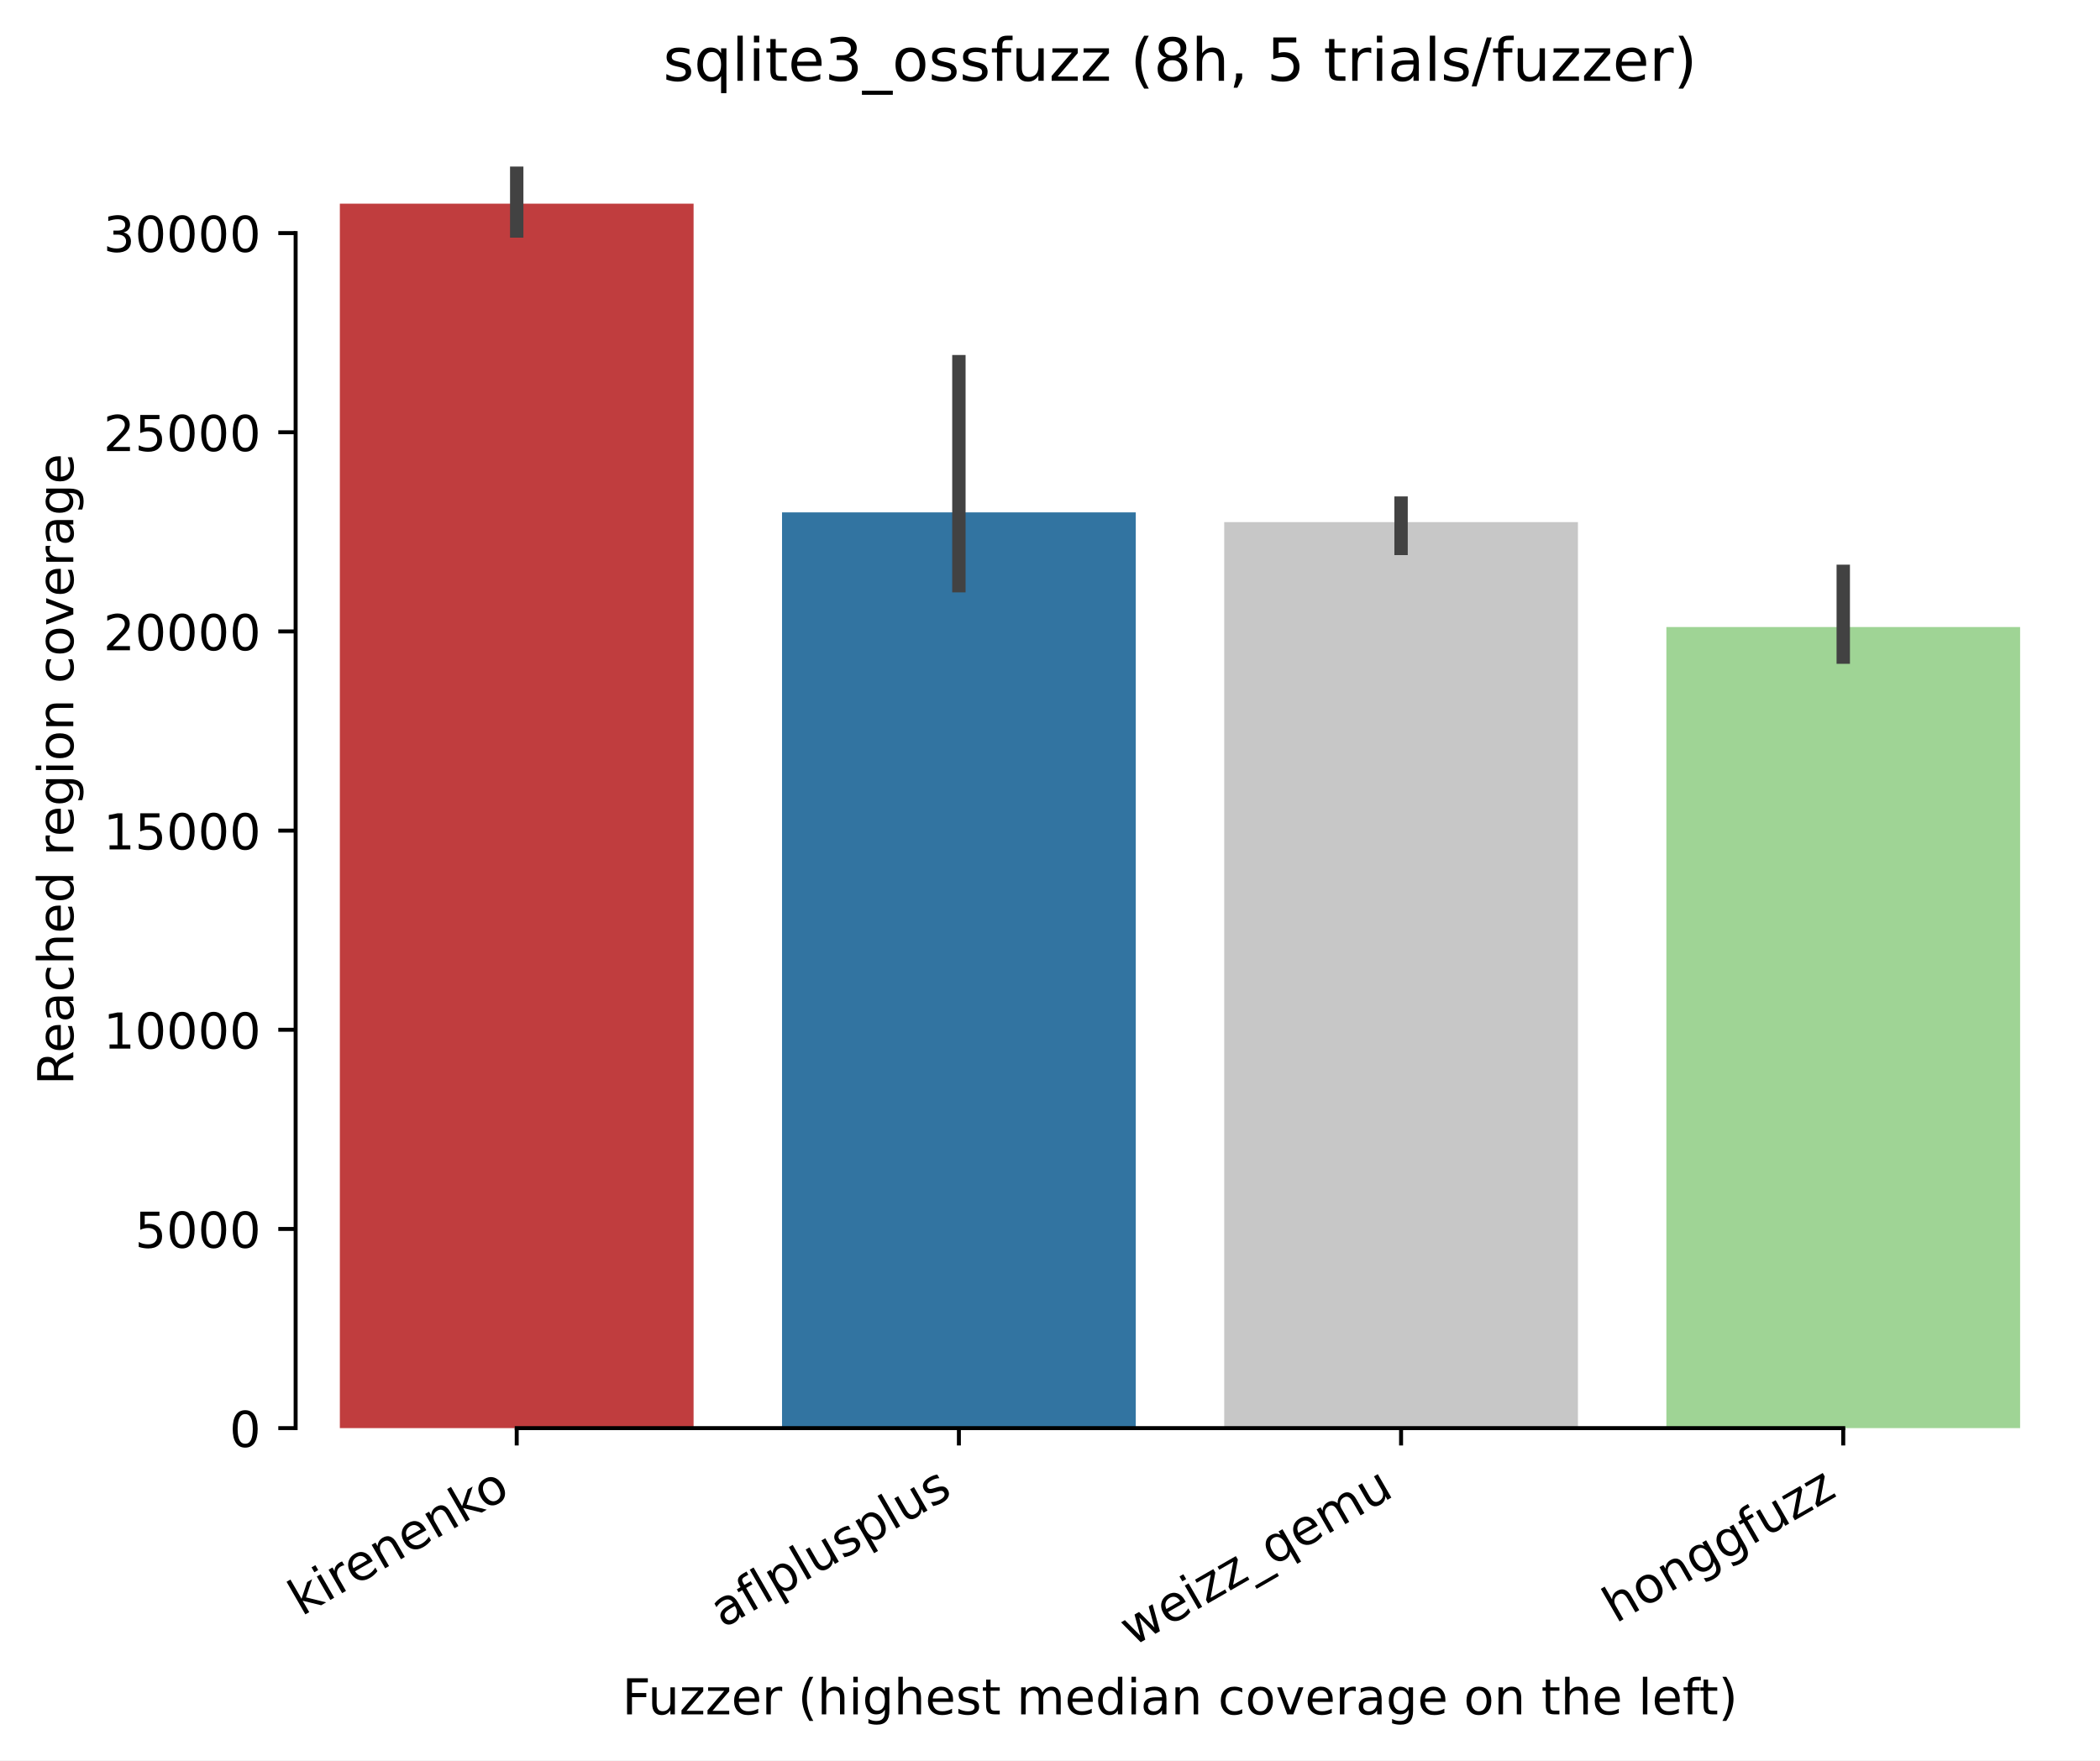
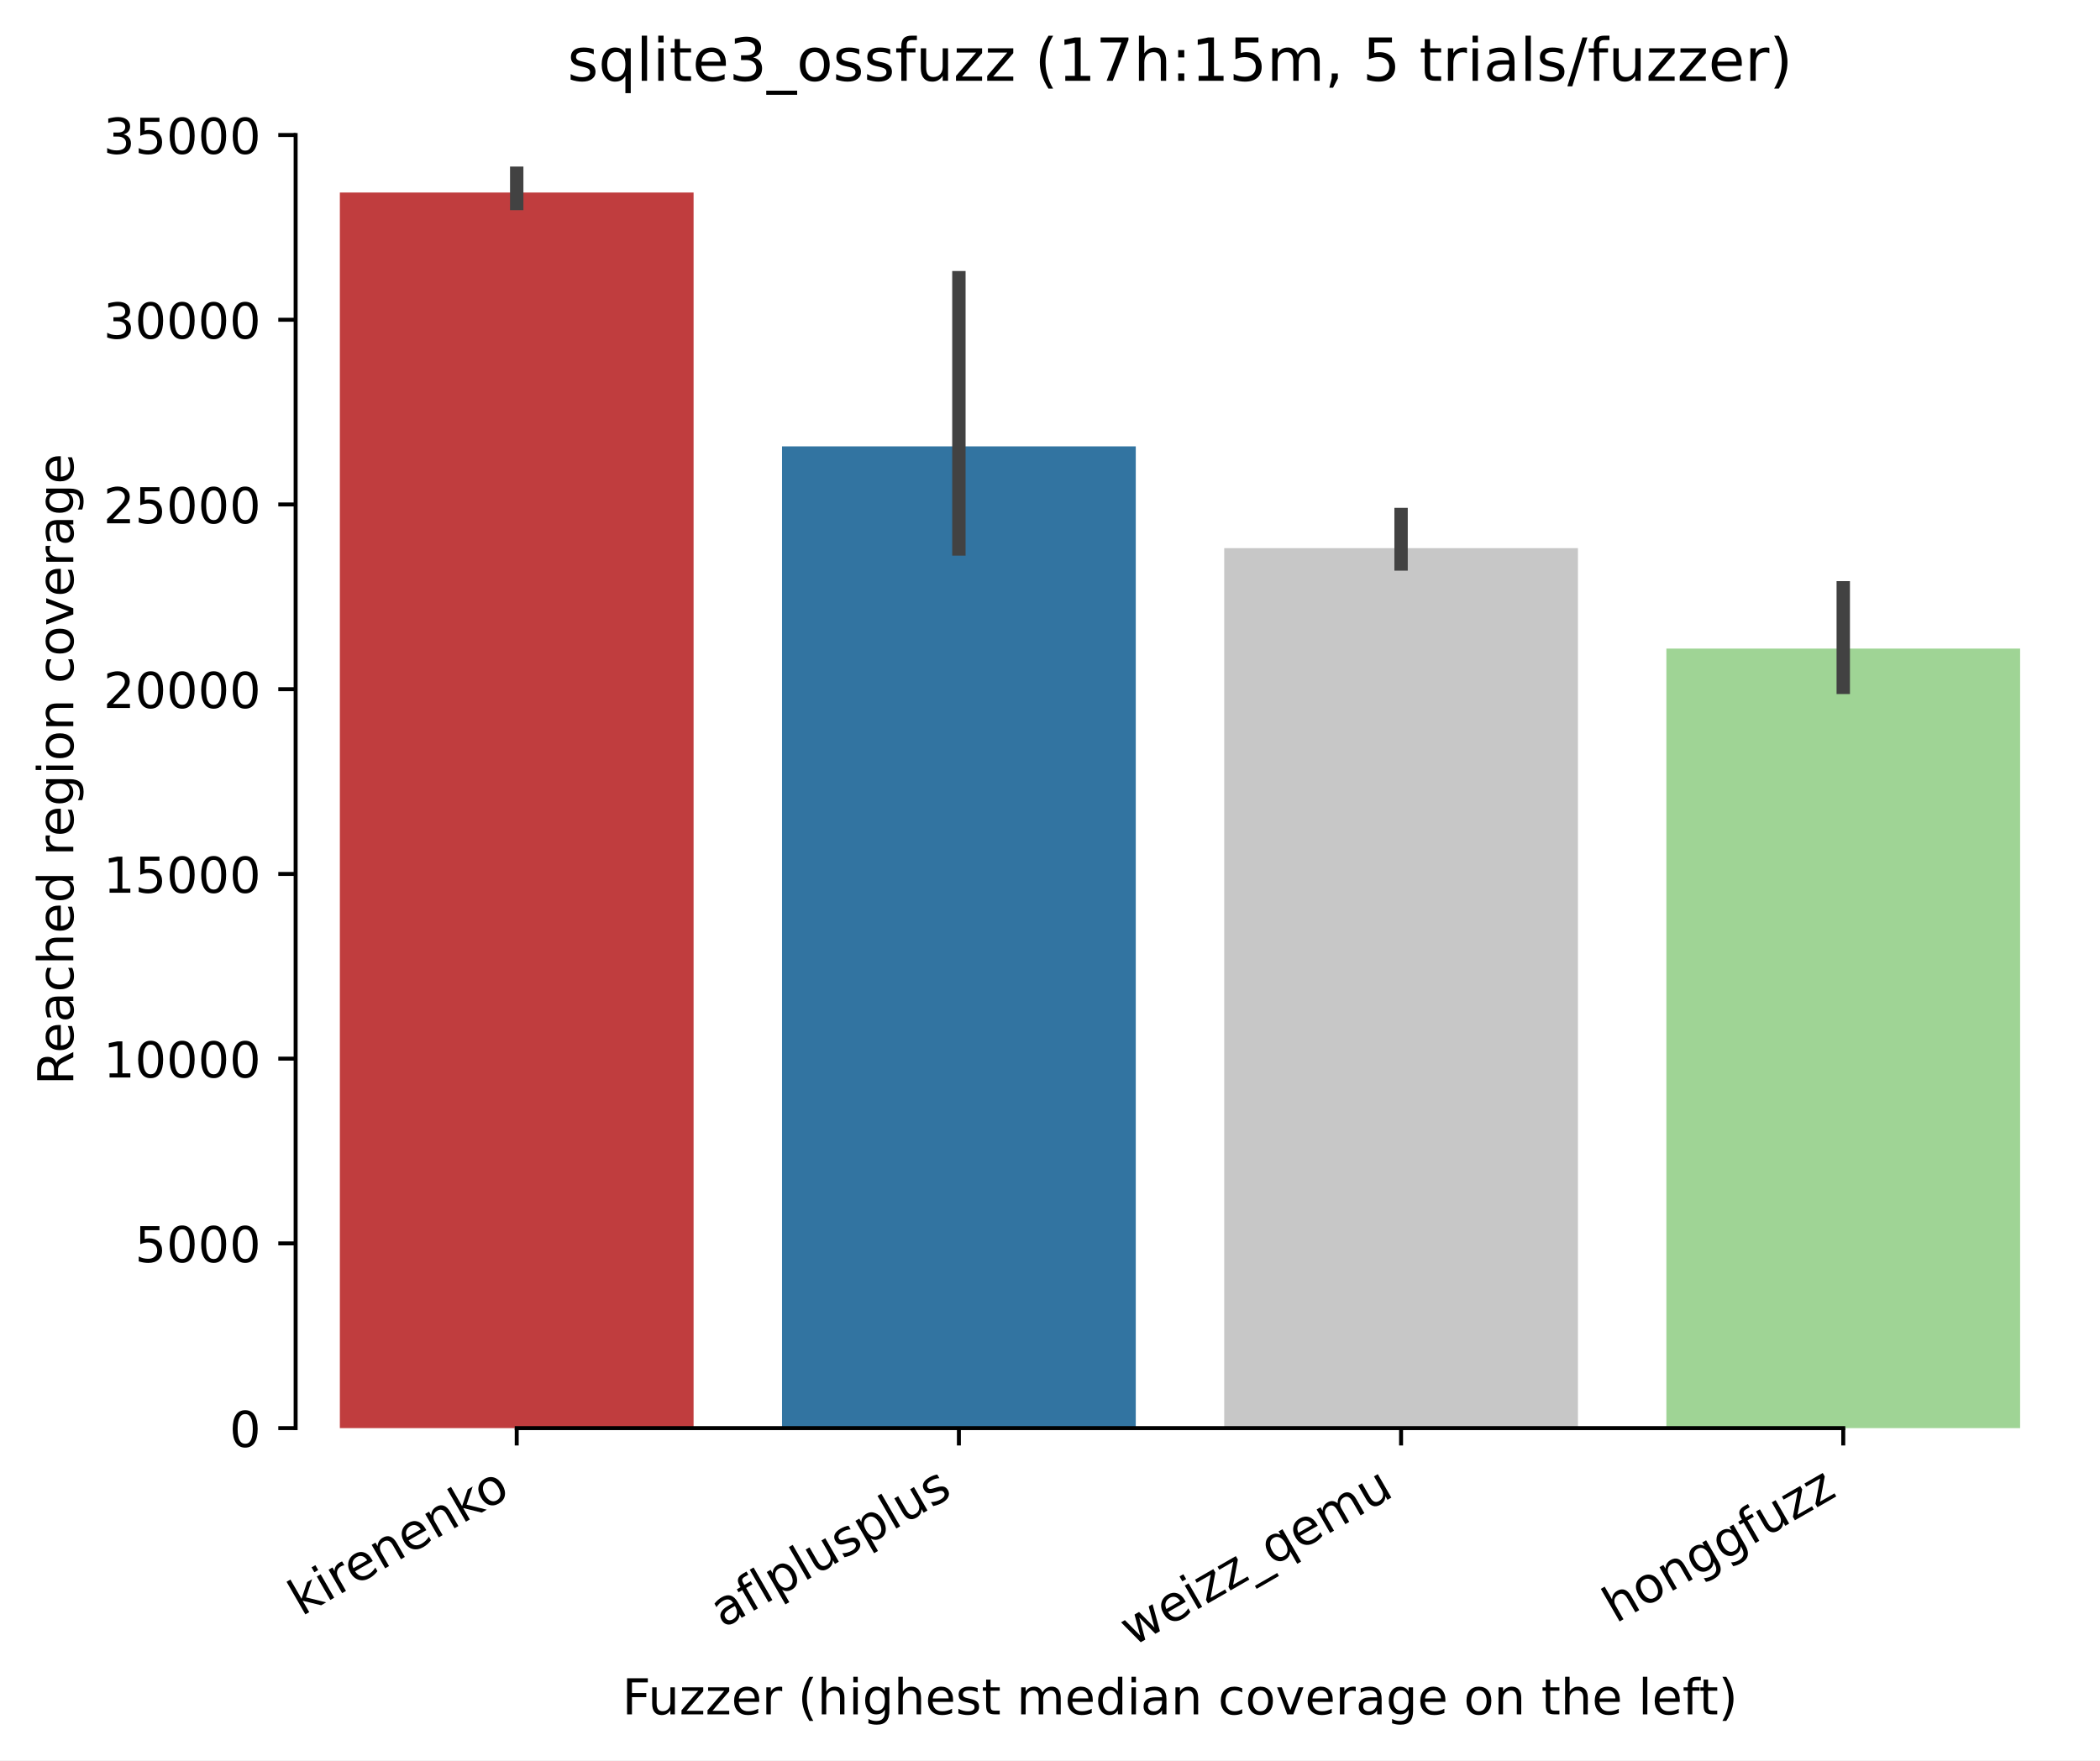
<svg xmlns="http://www.w3.org/2000/svg" xmlns:xlink="http://www.w3.org/1999/xlink" height="355.524pt" version="1.1" viewBox="0 0 424.011 355.524" width="424.011pt">
  <defs>
    <style type="text/css">*{stroke-linecap:butt;stroke-linejoin:round;}</style>
  </defs>
  <g id="figure_1">
    <g id="patch_1">
      <path d="M 0 355.524  L 424.011 355.524  L 424.011 0  L 0 0  z " style="fill:#ffffff;" />
    </g>
    <g id="axes_1">
      <g id="patch_2">
        <path d="M 59.691 288.43  L 416.811 288.43  L 416.811 22.318  L 59.691 22.318  z " style="fill:#ffffff;" />
      </g>
      <g id="patch_3">
-         <path clip-path="url(#p7a8d8b21b2)" d="M 68.619 288.43  L 140.043 288.43  L 140.043 41.129  L 68.619 41.129  z " style="fill:#c03d3e;" />
+         <path clip-path="url(#pae4f2fb224)" d="M 68.619 288.43  L 140.043 288.43  L 140.043 38.885  L 68.619 38.885  z " style="fill:#c03d3e;" />
      </g>
      <g id="patch_4">
-         <path clip-path="url(#p7a8d8b21b2)" d="M 157.899 288.43  L 229.323 288.43  L 229.323 103.479  L 157.899 103.479  z " style="fill:#3274a1;" />
+         <path clip-path="url(#pae4f2fb224)" d="M 157.899 288.43  L 229.323 288.43  L 229.323 90.148  L 157.899 90.148  z " style="fill:#3274a1;" />
      </g>
      <g id="patch_5">
-         <path clip-path="url(#p7a8d8b21b2)" d="M 247.179 288.43  L 318.603 288.43  L 318.603 105.45  L 247.179 105.45  z " style="fill:#c7c7c7;" />
+         <path clip-path="url(#pae4f2fb224)" d="M 247.179 288.43  L 318.603 288.43  L 318.603 110.705  L 247.179 110.705  z " style="fill:#c7c7c7;" />
      </g>
      <g id="patch_6">
-         <path clip-path="url(#p7a8d8b21b2)" d="M 336.459 288.43  L 407.883 288.43  L 407.883 126.633  L 336.459 126.633  z " style="fill:#9fd495;" />
+         <path clip-path="url(#pae4f2fb224)" d="M 336.459 288.43  L 407.883 288.43  L 407.883 130.994  L 336.459 130.994  z " style="fill:#9fd495;" />
      </g>
      <g id="matplotlib.axis_1">
        <g id="xtick_1">
          <g id="line2d_1">
            <defs>
-               <path d="M 0 0  L 0 3.5  " id="mba0cb66114" style="stroke:#000000;stroke-width:0.8;" />
+               <path d="M 0 0  L 0 3.5  " id="m83d5e5a4eb" style="stroke:#000000;stroke-width:0.8;" />
            </defs>
            <g>
-               <use style="stroke:#000000;stroke-width:0.8;" x="104.331" xlink:href="#mba0cb66114" y="288.43" />
+               <use style="stroke:#000000;stroke-width:0.8;" x="104.331" xlink:href="#m83d5e5a4eb" y="288.43" />
            </g>
          </g>
          <g id="text_1">
            <g transform="translate(60.87042 326.502)rotate(-30)scale(0.1 -0.1)">
              <defs>
                <path d="M 9.078 75.984  L 18.109 75.984  L 18.109 31.109  L 44.922 54.688  L 56.391 54.688  L 27.391 29.109  L 57.625 0  L 45.906 0  L 18.109 26.703  L 18.109 0  L 9.078 0  z " id="DejaVuSans-107" />
                <path d="M 9.422 54.688  L 18.406 54.688  L 18.406 0  L 9.422 0  z M 9.422 75.984  L 18.406 75.984  L 18.406 64.594  L 9.422 64.594  z " id="DejaVuSans-105" />
                <path d="M 41.109 46.297  Q 39.594 47.172 37.812 47.578  Q 36.031 48 33.891 48  Q 26.266 48 22.188 43.047  Q 18.109 38.094 18.109 28.812  L 18.109 0  L 9.078 0  L 9.078 54.688  L 18.109 54.688  L 18.109 46.188  Q 20.953 51.172 25.484 53.578  Q 30.031 56 36.531 56  Q 37.453 56 38.578 55.875  Q 39.703 55.766 41.062 55.516  z " id="DejaVuSans-114" />
                <path d="M 56.203 29.594  L 56.203 25.203  L 14.891 25.203  Q 15.484 15.922 20.484 11.062  Q 25.484 6.203 34.422 6.203  Q 39.594 6.203 44.453 7.469  Q 49.312 8.734 54.109 11.281  L 54.109 2.781  Q 49.266 0.734 44.188 -0.344  Q 39.109 -1.422 33.891 -1.422  Q 20.797 -1.422 13.156 6.188  Q 5.516 13.812 5.516 26.812  Q 5.516 40.234 12.766 48.109  Q 20.016 56 32.328 56  Q 43.359 56 49.781 48.891  Q 56.203 41.797 56.203 29.594  z M 47.219 32.234  Q 47.125 39.594 43.094 43.984  Q 39.062 48.391 32.422 48.391  Q 24.906 48.391 20.391 44.141  Q 15.875 39.891 15.188 32.172  z " id="DejaVuSans-101" />
                <path d="M 54.891 33.016  L 54.891 0  L 45.906 0  L 45.906 32.719  Q 45.906 40.484 42.875 44.328  Q 39.844 48.188 33.797 48.188  Q 26.516 48.188 22.312 43.547  Q 18.109 38.922 18.109 30.906  L 18.109 0  L 9.078 0  L 9.078 54.688  L 18.109 54.688  L 18.109 46.188  Q 21.344 51.125 25.703 53.562  Q 30.078 56 35.797 56  Q 45.219 56 50.047 50.172  Q 54.891 44.344 54.891 33.016  z " id="DejaVuSans-110" />
                <path d="M 30.609 48.391  Q 23.391 48.391 19.188 42.75  Q 14.984 37.109 14.984 27.297  Q 14.984 17.484 19.156 11.844  Q 23.344 6.203 30.609 6.203  Q 37.797 6.203 41.984 11.859  Q 46.188 17.531 46.188 27.297  Q 46.188 37.016 41.984 42.703  Q 37.797 48.391 30.609 48.391  z M 30.609 56  Q 42.328 56 49.016 48.375  Q 55.719 40.766 55.719 27.297  Q 55.719 13.875 49.016 6.219  Q 42.328 -1.422 30.609 -1.422  Q 18.844 -1.422 12.172 6.219  Q 5.516 13.875 5.516 27.297  Q 5.516 40.766 12.172 48.375  Q 18.844 56 30.609 56  z " id="DejaVuSans-111" />
              </defs>
              <use xlink:href="#DejaVuSans-107" />
              <use x="57.91" xlink:href="#DejaVuSans-105" />
              <use x="85.693" xlink:href="#DejaVuSans-114" />
              <use x="124.557" xlink:href="#DejaVuSans-101" />
              <use x="186.08" xlink:href="#DejaVuSans-110" />
              <use x="249.459" xlink:href="#DejaVuSans-101" />
              <use x="310.982" xlink:href="#DejaVuSans-110" />
              <use x="374.361" xlink:href="#DejaVuSans-107" />
              <use x="428.646" xlink:href="#DejaVuSans-111" />
            </g>
          </g>
        </g>
        <g id="xtick_2">
          <g id="line2d_2">
            <g>
-               <use style="stroke:#000000;stroke-width:0.8;" x="193.611" xlink:href="#mba0cb66114" y="288.43" />
+               <use style="stroke:#000000;stroke-width:0.8;" x="193.611" xlink:href="#m83d5e5a4eb" y="288.43" />
            </g>
          </g>
          <g id="text_2">
            <g transform="translate(146.0016 328.8973)rotate(-30)scale(0.1 -0.1)">
              <defs>
                <path d="M 34.281 27.484  Q 23.391 27.484 19.188 25  Q 14.984 22.516 14.984 16.5  Q 14.984 11.719 18.141 8.906  Q 21.297 6.109 26.703 6.109  Q 34.188 6.109 38.703 11.406  Q 43.219 16.703 43.219 25.484  L 43.219 27.484  z M 52.203 31.203  L 52.203 0  L 43.219 0  L 43.219 8.297  Q 40.141 3.328 35.547 0.953  Q 30.953 -1.422 24.312 -1.422  Q 15.922 -1.422 10.953 3.297  Q 6 8.016 6 15.922  Q 6 25.141 12.172 29.828  Q 18.359 34.516 30.609 34.516  L 43.219 34.516  L 43.219 35.406  Q 43.219 41.609 39.141 45  Q 35.062 48.391 27.688 48.391  Q 23 48.391 18.547 47.266  Q 14.109 46.141 10.016 43.891  L 10.016 52.203  Q 14.938 54.109 19.578 55.047  Q 24.219 56 28.609 56  Q 40.484 56 46.344 49.844  Q 52.203 43.703 52.203 31.203  z " id="DejaVuSans-97" />
                <path d="M 37.109 75.984  L 37.109 68.5  L 28.516 68.5  Q 23.688 68.5 21.797 66.547  Q 19.922 64.594 19.922 59.516  L 19.922 54.688  L 34.719 54.688  L 34.719 47.703  L 19.922 47.703  L 19.922 0  L 10.891 0  L 10.891 47.703  L 2.297 47.703  L 2.297 54.688  L 10.891 54.688  L 10.891 58.5  Q 10.891 67.625 15.141 71.797  Q 19.391 75.984 28.609 75.984  z " id="DejaVuSans-102" />
                <path d="M 9.422 75.984  L 18.406 75.984  L 18.406 0  L 9.422 0  z " id="DejaVuSans-108" />
                <path d="M 18.109 8.203  L 18.109 -20.797  L 9.078 -20.797  L 9.078 54.688  L 18.109 54.688  L 18.109 46.391  Q 20.953 51.266 25.266 53.625  Q 29.594 56 35.594 56  Q 45.562 56 51.781 48.094  Q 58.016 40.188 58.016 27.297  Q 58.016 14.406 51.781 6.484  Q 45.562 -1.422 35.594 -1.422  Q 29.594 -1.422 25.266 0.953  Q 20.953 3.328 18.109 8.203  z M 48.688 27.297  Q 48.688 37.203 44.609 42.844  Q 40.531 48.484 33.406 48.484  Q 26.266 48.484 22.188 42.844  Q 18.109 37.203 18.109 27.297  Q 18.109 17.391 22.188 11.75  Q 26.266 6.109 33.406 6.109  Q 40.531 6.109 44.609 11.75  Q 48.688 17.391 48.688 27.297  z " id="DejaVuSans-112" />
                <path d="M 8.5 21.578  L 8.5 54.688  L 17.484 54.688  L 17.484 21.922  Q 17.484 14.156 20.5 10.266  Q 23.531 6.391 29.594 6.391  Q 36.859 6.391 41.078 11.031  Q 45.312 15.672 45.312 23.688  L 45.312 54.688  L 54.297 54.688  L 54.297 0  L 45.312 0  L 45.312 8.406  Q 42.047 3.422 37.719 1  Q 33.406 -1.422 27.688 -1.422  Q 18.266 -1.422 13.375 4.438  Q 8.5 10.297 8.5 21.578  z M 31.109 56  z " id="DejaVuSans-117" />
                <path d="M 44.281 53.078  L 44.281 44.578  Q 40.484 46.531 36.375 47.5  Q 32.281 48.484 27.875 48.484  Q 21.188 48.484 17.844 46.438  Q 14.5 44.391 14.5 40.281  Q 14.5 37.156 16.891 35.375  Q 19.281 33.594 26.516 31.984  L 29.594 31.297  Q 39.156 29.25 43.188 25.516  Q 47.219 21.781 47.219 15.094  Q 47.219 7.469 41.188 3.016  Q 35.156 -1.422 24.609 -1.422  Q 20.219 -1.422 15.453 -0.562  Q 10.688 0.297 5.422 2  L 5.422 11.281  Q 10.406 8.688 15.234 7.391  Q 20.062 6.109 24.812 6.109  Q 31.156 6.109 34.562 8.281  Q 37.984 10.453 37.984 14.406  Q 37.984 18.062 35.516 20.016  Q 33.062 21.969 24.703 23.781  L 21.578 24.516  Q 13.234 26.266 9.516 29.906  Q 5.812 33.547 5.812 39.891  Q 5.812 47.609 11.281 51.797  Q 16.75 56 26.812 56  Q 31.781 56 36.172 55.266  Q 40.578 54.547 44.281 53.078  z " id="DejaVuSans-115" />
              </defs>
              <use xlink:href="#DejaVuSans-97" />
              <use x="61.279" xlink:href="#DejaVuSans-102" />
              <use x="96.484" xlink:href="#DejaVuSans-108" />
              <use x="124.268" xlink:href="#DejaVuSans-112" />
              <use x="187.744" xlink:href="#DejaVuSans-108" />
              <use x="215.527" xlink:href="#DejaVuSans-117" />
              <use x="278.906" xlink:href="#DejaVuSans-115" />
              <use x="331.006" xlink:href="#DejaVuSans-112" />
              <use x="394.482" xlink:href="#DejaVuSans-108" />
              <use x="422.266" xlink:href="#DejaVuSans-117" />
              <use x="485.645" xlink:href="#DejaVuSans-115" />
            </g>
          </g>
        </g>
        <g id="xtick_3">
          <g id="line2d_3">
            <g>
-               <use style="stroke:#000000;stroke-width:0.8;" x="282.891" xlink:href="#mba0cb66114" y="288.43" />
+               <use style="stroke:#000000;stroke-width:0.8;" x="282.891" xlink:href="#m83d5e5a4eb" y="288.43" />
            </g>
          </g>
          <g id="text_3">
            <g transform="translate(228.7231 332.6035)rotate(-30)scale(0.1 -0.1)">
              <defs>
                <path d="M 4.203 54.688  L 13.188 54.688  L 24.422 12.016  L 35.594 54.688  L 46.188 54.688  L 57.422 12.016  L 68.609 54.688  L 77.594 54.688  L 63.281 0  L 52.688 0  L 40.922 44.828  L 29.109 0  L 18.5 0  z " id="DejaVuSans-119" />
                <path d="M 5.516 54.688  L 48.188 54.688  L 48.188 46.484  L 14.406 7.172  L 48.188 7.172  L 48.188 0  L 4.297 0  L 4.297 8.203  L 38.094 47.516  L 5.516 47.516  z " id="DejaVuSans-122" />
                <path d="M 50.984 -16.609  L 50.984 -23.578  L -0.984 -23.578  L -0.984 -16.609  z " id="DejaVuSans-95" />
                <path d="M 14.797 27.297  Q 14.797 17.391 18.875 11.75  Q 22.953 6.109 30.078 6.109  Q 37.203 6.109 41.297 11.75  Q 45.406 17.391 45.406 27.297  Q 45.406 37.203 41.297 42.844  Q 37.203 48.484 30.078 48.484  Q 22.953 48.484 18.875 42.844  Q 14.797 37.203 14.797 27.297  z M 45.406 8.203  Q 42.578 3.328 38.25 0.953  Q 33.938 -1.422 27.875 -1.422  Q 17.969 -1.422 11.734 6.484  Q 5.516 14.406 5.516 27.297  Q 5.516 40.188 11.734 48.094  Q 17.969 56 27.875 56  Q 33.938 56 38.25 53.625  Q 42.578 51.266 45.406 46.391  L 45.406 54.688  L 54.391 54.688  L 54.391 -20.797  L 45.406 -20.797  z " id="DejaVuSans-113" />
                <path d="M 52 44.188  Q 55.375 50.25 60.062 53.125  Q 64.75 56 71.094 56  Q 79.641 56 84.281 50.016  Q 88.922 44.047 88.922 33.016  L 88.922 0  L 79.891 0  L 79.891 32.719  Q 79.891 40.578 77.094 44.375  Q 74.312 48.188 68.609 48.188  Q 61.625 48.188 57.562 43.547  Q 53.516 38.922 53.516 30.906  L 53.516 0  L 44.484 0  L 44.484 32.719  Q 44.484 40.625 41.703 44.406  Q 38.922 48.188 33.109 48.188  Q 26.219 48.188 22.156 43.531  Q 18.109 38.875 18.109 30.906  L 18.109 0  L 9.078 0  L 9.078 54.688  L 18.109 54.688  L 18.109 46.188  Q 21.188 51.219 25.484 53.609  Q 29.781 56 35.688 56  Q 41.656 56 45.828 52.969  Q 50 49.953 52 44.188  z " id="DejaVuSans-109" />
              </defs>
              <use xlink:href="#DejaVuSans-119" />
              <use x="81.787" xlink:href="#DejaVuSans-101" />
              <use x="143.311" xlink:href="#DejaVuSans-105" />
              <use x="171.094" xlink:href="#DejaVuSans-122" />
              <use x="223.584" xlink:href="#DejaVuSans-122" />
              <use x="276.074" xlink:href="#DejaVuSans-95" />
              <use x="326.074" xlink:href="#DejaVuSans-113" />
              <use x="389.551" xlink:href="#DejaVuSans-101" />
              <use x="451.074" xlink:href="#DejaVuSans-109" />
              <use x="548.486" xlink:href="#DejaVuSans-117" />
            </g>
          </g>
        </g>
        <g id="xtick_4">
          <g id="line2d_4">
            <g>
-               <use style="stroke:#000000;stroke-width:0.8;" x="372.171" xlink:href="#mba0cb66114" y="288.43" />
+               <use style="stroke:#000000;stroke-width:0.8;" x="372.171" xlink:href="#m83d5e5a4eb" y="288.43" />
            </g>
          </g>
          <g id="text_4">
            <g transform="translate(326.2314 327.9332)rotate(-30)scale(0.1 -0.1)">
              <defs>
                <path d="M 54.891 33.016  L 54.891 0  L 45.906 0  L 45.906 32.719  Q 45.906 40.484 42.875 44.328  Q 39.844 48.188 33.797 48.188  Q 26.516 48.188 22.312 43.547  Q 18.109 38.922 18.109 30.906  L 18.109 0  L 9.078 0  L 9.078 75.984  L 18.109 75.984  L 18.109 46.188  Q 21.344 51.125 25.703 53.562  Q 30.078 56 35.797 56  Q 45.219 56 50.047 50.172  Q 54.891 44.344 54.891 33.016  z " id="DejaVuSans-104" />
                <path d="M 45.406 27.984  Q 45.406 37.75 41.375 43.109  Q 37.359 48.484 30.078 48.484  Q 22.859 48.484 18.828 43.109  Q 14.797 37.75 14.797 27.984  Q 14.797 18.266 18.828 12.891  Q 22.859 7.516 30.078 7.516  Q 37.359 7.516 41.375 12.891  Q 45.406 18.266 45.406 27.984  z M 54.391 6.781  Q 54.391 -7.172 48.188 -13.984  Q 42 -20.797 29.203 -20.797  Q 24.469 -20.797 20.266 -20.094  Q 16.062 -19.391 12.109 -17.922  L 12.109 -9.188  Q 16.062 -11.328 19.922 -12.344  Q 23.781 -13.375 27.781 -13.375  Q 36.625 -13.375 41.016 -8.766  Q 45.406 -4.156 45.406 5.172  L 45.406 9.625  Q 42.625 4.781 38.281 2.391  Q 33.938 0 27.875 0  Q 17.828 0 11.672 7.656  Q 5.516 15.328 5.516 27.984  Q 5.516 40.672 11.672 48.328  Q 17.828 56 27.875 56  Q 33.938 56 38.281 53.609  Q 42.625 51.219 45.406 46.391  L 45.406 54.688  L 54.391 54.688  z " id="DejaVuSans-103" />
              </defs>
              <use xlink:href="#DejaVuSans-104" />
              <use x="63.379" xlink:href="#DejaVuSans-111" />
              <use x="124.561" xlink:href="#DejaVuSans-110" />
              <use x="187.939" xlink:href="#DejaVuSans-103" />
              <use x="251.416" xlink:href="#DejaVuSans-103" />
              <use x="314.893" xlink:href="#DejaVuSans-102" />
              <use x="350.098" xlink:href="#DejaVuSans-117" />
              <use x="413.477" xlink:href="#DejaVuSans-122" />
              <use x="465.967" xlink:href="#DejaVuSans-122" />
            </g>
          </g>
        </g>
        <g id="text_5">
          <g transform="translate(125.6327 346.2439)scale(0.1 -0.1)">
            <defs>
              <path d="M 9.812 72.906  L 51.703 72.906  L 51.703 64.594  L 19.672 64.594  L 19.672 43.109  L 48.578 43.109  L 48.578 34.812  L 19.672 34.812  L 19.672 0  L 9.812 0  z " id="DejaVuSans-70" />
              <path id="DejaVuSans-32" />
              <path d="M 31 75.875  Q 24.469 64.656 21.281 53.656  Q 18.109 42.672 18.109 31.391  Q 18.109 20.125 21.312 9.062  Q 24.516 -2 31 -13.188  L 23.188 -13.188  Q 15.875 -1.703 12.234 9.375  Q 8.594 20.453 8.594 31.391  Q 8.594 42.281 12.203 53.312  Q 15.828 64.359 23.188 75.875  z " id="DejaVuSans-40" />
              <path d="M 18.312 70.219  L 18.312 54.688  L 36.812 54.688  L 36.812 47.703  L 18.312 47.703  L 18.312 18.016  Q 18.312 11.328 20.141 9.422  Q 21.969 7.516 27.594 7.516  L 36.812 7.516  L 36.812 0  L 27.594 0  Q 17.188 0 13.234 3.875  Q 9.281 7.766 9.281 18.016  L 9.281 47.703  L 2.688 47.703  L 2.688 54.688  L 9.281 54.688  L 9.281 70.219  z " id="DejaVuSans-116" />
              <path d="M 45.406 46.391  L 45.406 75.984  L 54.391 75.984  L 54.391 0  L 45.406 0  L 45.406 8.203  Q 42.578 3.328 38.25 0.953  Q 33.938 -1.422 27.875 -1.422  Q 17.969 -1.422 11.734 6.484  Q 5.516 14.406 5.516 27.297  Q 5.516 40.188 11.734 48.094  Q 17.969 56 27.875 56  Q 33.938 56 38.25 53.625  Q 42.578 51.266 45.406 46.391  z M 14.797 27.297  Q 14.797 17.391 18.875 11.75  Q 22.953 6.109 30.078 6.109  Q 37.203 6.109 41.297 11.75  Q 45.406 17.391 45.406 27.297  Q 45.406 37.203 41.297 42.844  Q 37.203 48.484 30.078 48.484  Q 22.953 48.484 18.875 42.844  Q 14.797 37.203 14.797 27.297  z " id="DejaVuSans-100" />
              <path d="M 48.781 52.594  L 48.781 44.188  Q 44.969 46.297 41.141 47.344  Q 37.312 48.391 33.406 48.391  Q 24.656 48.391 19.812 42.844  Q 14.984 37.312 14.984 27.297  Q 14.984 17.281 19.812 11.734  Q 24.656 6.203 33.406 6.203  Q 37.312 6.203 41.141 7.25  Q 44.969 8.297 48.781 10.406  L 48.781 2.094  Q 45.016 0.344 40.984 -0.531  Q 36.969 -1.422 32.422 -1.422  Q 20.062 -1.422 12.781 6.344  Q 5.516 14.109 5.516 27.297  Q 5.516 40.672 12.859 48.328  Q 20.219 56 33.016 56  Q 37.156 56 41.109 55.141  Q 45.062 54.297 48.781 52.594  z " id="DejaVuSans-99" />
              <path d="M 2.984 54.688  L 12.5 54.688  L 29.594 8.797  L 46.688 54.688  L 56.203 54.688  L 35.688 0  L 23.484 0  z " id="DejaVuSans-118" />
              <path d="M 8.016 75.875  L 15.828 75.875  Q 23.141 64.359 26.781 53.312  Q 30.422 42.281 30.422 31.391  Q 30.422 20.453 26.781 9.375  Q 23.141 -1.703 15.828 -13.188  L 8.016 -13.188  Q 14.5 -2 17.703 9.062  Q 20.906 20.125 20.906 31.391  Q 20.906 42.672 17.703 53.656  Q 14.5 64.656 8.016 75.875  z " id="DejaVuSans-41" />
            </defs>
            <use xlink:href="#DejaVuSans-70" />
            <use x="52.02" xlink:href="#DejaVuSans-117" />
            <use x="115.398" xlink:href="#DejaVuSans-122" />
            <use x="167.889" xlink:href="#DejaVuSans-122" />
            <use x="220.379" xlink:href="#DejaVuSans-101" />
            <use x="281.902" xlink:href="#DejaVuSans-114" />
            <use x="323.016" xlink:href="#DejaVuSans-32" />
            <use x="354.803" xlink:href="#DejaVuSans-40" />
            <use x="393.816" xlink:href="#DejaVuSans-104" />
            <use x="457.195" xlink:href="#DejaVuSans-105" />
            <use x="484.979" xlink:href="#DejaVuSans-103" />
            <use x="548.455" xlink:href="#DejaVuSans-104" />
            <use x="611.834" xlink:href="#DejaVuSans-101" />
            <use x="673.357" xlink:href="#DejaVuSans-115" />
            <use x="725.457" xlink:href="#DejaVuSans-116" />
            <use x="764.666" xlink:href="#DejaVuSans-32" />
            <use x="796.453" xlink:href="#DejaVuSans-109" />
            <use x="893.865" xlink:href="#DejaVuSans-101" />
            <use x="955.389" xlink:href="#DejaVuSans-100" />
            <use x="1018.865" xlink:href="#DejaVuSans-105" />
            <use x="1046.648" xlink:href="#DejaVuSans-97" />
            <use x="1107.928" xlink:href="#DejaVuSans-110" />
            <use x="1171.307" xlink:href="#DejaVuSans-32" />
            <use x="1203.094" xlink:href="#DejaVuSans-99" />
            <use x="1258.074" xlink:href="#DejaVuSans-111" />
            <use x="1319.256" xlink:href="#DejaVuSans-118" />
            <use x="1378.436" xlink:href="#DejaVuSans-101" />
            <use x="1439.959" xlink:href="#DejaVuSans-114" />
            <use x="1481.072" xlink:href="#DejaVuSans-97" />
            <use x="1542.352" xlink:href="#DejaVuSans-103" />
            <use x="1605.828" xlink:href="#DejaVuSans-101" />
            <use x="1667.352" xlink:href="#DejaVuSans-32" />
            <use x="1699.139" xlink:href="#DejaVuSans-111" />
            <use x="1760.32" xlink:href="#DejaVuSans-110" />
            <use x="1823.699" xlink:href="#DejaVuSans-32" />
            <use x="1855.486" xlink:href="#DejaVuSans-116" />
            <use x="1894.695" xlink:href="#DejaVuSans-104" />
            <use x="1958.074" xlink:href="#DejaVuSans-101" />
            <use x="2019.598" xlink:href="#DejaVuSans-32" />
            <use x="2051.385" xlink:href="#DejaVuSans-108" />
            <use x="2079.168" xlink:href="#DejaVuSans-101" />
            <use x="2140.691" xlink:href="#DejaVuSans-102" />
            <use x="2174.146" xlink:href="#DejaVuSans-116" />
            <use x="2213.355" xlink:href="#DejaVuSans-41" />
          </g>
        </g>
      </g>
      <g id="matplotlib.axis_2">
        <g id="ytick_1">
          <g id="line2d_5">
            <defs>
-               <path d="M 0 0  L -3.5 0  " id="m8f81e7b9bf" style="stroke:#000000;stroke-width:0.8;" />
+               <path d="M 0 0  L -3.5 0  " id="m2c8ad3cf92" style="stroke:#000000;stroke-width:0.8;" />
            </defs>
            <g>
-               <use style="stroke:#000000;stroke-width:0.8;" x="59.691" xlink:href="#m8f81e7b9bf" y="288.43" />
+               <use style="stroke:#000000;stroke-width:0.8;" x="59.691" xlink:href="#m2c8ad3cf92" y="288.43" />
            </g>
          </g>
          <g id="text_6">
            <g transform="translate(46.32812 292.2293)scale(0.1 -0.1)">
              <defs>
                <path d="M 31.781 66.406  Q 24.172 66.406 20.328 58.906  Q 16.5 51.422 16.5 36.375  Q 16.5 21.391 20.328 13.891  Q 24.172 6.391 31.781 6.391  Q 39.453 6.391 43.281 13.891  Q 47.125 21.391 47.125 36.375  Q 47.125 51.422 43.281 58.906  Q 39.453 66.406 31.781 66.406  z M 31.781 74.219  Q 44.047 74.219 50.516 64.516  Q 56.984 54.828 56.984 36.375  Q 56.984 17.969 50.516 8.266  Q 44.047 -1.422 31.781 -1.422  Q 19.531 -1.422 13.062 8.266  Q 6.594 17.969 6.594 36.375  Q 6.594 54.828 13.062 64.516  Q 19.531 74.219 31.781 74.219  z " id="DejaVuSans-48" />
              </defs>
              <use xlink:href="#DejaVuSans-48" />
            </g>
          </g>
        </g>
        <g id="ytick_2">
          <g id="line2d_6">
            <g>
-               <use style="stroke:#000000;stroke-width:0.8;" x="59.691" xlink:href="#m8f81e7b9bf" y="248.204" />
+               <use style="stroke:#000000;stroke-width:0.8;" x="59.691" xlink:href="#m2c8ad3cf92" y="251.121" />
            </g>
          </g>
          <g id="text_7">
-             <g transform="translate(27.24063 252.0033)scale(0.1 -0.1)">
+             <g transform="translate(27.24063 254.9203)scale(0.1 -0.1)">
              <defs>
                <path d="M 10.797 72.906  L 49.516 72.906  L 49.516 64.594  L 19.828 64.594  L 19.828 46.734  Q 21.969 47.469 24.109 47.828  Q 26.266 48.188 28.422 48.188  Q 40.625 48.188 47.75 41.5  Q 54.891 34.812 54.891 23.391  Q 54.891 11.625 47.562 5.094  Q 40.234 -1.422 26.906 -1.422  Q 22.312 -1.422 17.547 -0.641  Q 12.797 0.141 7.719 1.703  L 7.719 11.625  Q 12.109 9.234 16.797 8.062  Q 21.484 6.891 26.703 6.891  Q 35.156 6.891 40.078 11.328  Q 45.016 15.766 45.016 23.391  Q 45.016 31 40.078 35.438  Q 35.156 39.891 26.703 39.891  Q 22.75 39.891 18.812 39.016  Q 14.891 38.141 10.797 36.281  z " id="DejaVuSans-53" />
              </defs>
              <use xlink:href="#DejaVuSans-53" />
              <use x="63.623" xlink:href="#DejaVuSans-48" />
              <use x="127.246" xlink:href="#DejaVuSans-48" />
              <use x="190.869" xlink:href="#DejaVuSans-48" />
            </g>
          </g>
        </g>
        <g id="ytick_3">
          <g id="line2d_7">
            <g>
-               <use style="stroke:#000000;stroke-width:0.8;" x="59.691" xlink:href="#m8f81e7b9bf" y="207.978" />
+               <use style="stroke:#000000;stroke-width:0.8;" x="59.691" xlink:href="#m2c8ad3cf92" y="213.812" />
            </g>
          </g>
          <g id="text_8">
-             <g transform="translate(20.87813 211.7773)scale(0.1 -0.1)">
+             <g transform="translate(20.87813 217.6114)scale(0.1 -0.1)">
              <defs>
                <path d="M 12.406 8.297  L 28.516 8.297  L 28.516 63.922  L 10.984 60.406  L 10.984 69.391  L 28.422 72.906  L 38.281 72.906  L 38.281 8.297  L 54.391 8.297  L 54.391 0  L 12.406 0  z " id="DejaVuSans-49" />
              </defs>
              <use xlink:href="#DejaVuSans-49" />
              <use x="63.623" xlink:href="#DejaVuSans-48" />
              <use x="127.246" xlink:href="#DejaVuSans-48" />
              <use x="190.869" xlink:href="#DejaVuSans-48" />
              <use x="254.492" xlink:href="#DejaVuSans-48" />
            </g>
          </g>
        </g>
        <g id="ytick_4">
          <g id="line2d_8">
            <g>
-               <use style="stroke:#000000;stroke-width:0.8;" x="59.691" xlink:href="#m8f81e7b9bf" y="167.752" />
+               <use style="stroke:#000000;stroke-width:0.8;" x="59.691" xlink:href="#m2c8ad3cf92" y="176.503" />
            </g>
          </g>
          <g id="text_9">
-             <g transform="translate(20.87813 171.5513)scale(0.1 -0.1)">
+             <g transform="translate(20.87813 180.3024)scale(0.1 -0.1)">
              <use xlink:href="#DejaVuSans-49" />
              <use x="63.623" xlink:href="#DejaVuSans-53" />
              <use x="127.246" xlink:href="#DejaVuSans-48" />
              <use x="190.869" xlink:href="#DejaVuSans-48" />
              <use x="254.492" xlink:href="#DejaVuSans-48" />
            </g>
          </g>
        </g>
        <g id="ytick_5">
          <g id="line2d_9">
            <g>
-               <use style="stroke:#000000;stroke-width:0.8;" x="59.691" xlink:href="#m8f81e7b9bf" y="127.526" />
+               <use style="stroke:#000000;stroke-width:0.8;" x="59.691" xlink:href="#m2c8ad3cf92" y="139.194" />
            </g>
          </g>
          <g id="text_10">
-             <g transform="translate(20.87813 131.3253)scale(0.1 -0.1)">
+             <g transform="translate(20.87813 142.9934)scale(0.1 -0.1)">
              <defs>
                <path d="M 19.188 8.297  L 53.609 8.297  L 53.609 0  L 7.328 0  L 7.328 8.297  Q 12.938 14.109 22.625 23.891  Q 32.328 33.688 34.812 36.531  Q 39.547 41.844 41.422 45.531  Q 43.312 49.219 43.312 52.781  Q 43.312 58.594 39.234 62.25  Q 35.156 65.922 28.609 65.922  Q 23.969 65.922 18.812 64.312  Q 13.672 62.703 7.812 59.422  L 7.812 69.391  Q 13.766 71.781 18.938 73  Q 24.125 74.219 28.422 74.219  Q 39.75 74.219 46.484 68.547  Q 53.219 62.891 53.219 53.422  Q 53.219 48.922 51.531 44.891  Q 49.859 40.875 45.406 35.406  Q 44.188 33.984 37.641 27.219  Q 31.109 20.453 19.188 8.297  z " id="DejaVuSans-50" />
              </defs>
              <use xlink:href="#DejaVuSans-50" />
              <use x="63.623" xlink:href="#DejaVuSans-48" />
              <use x="127.246" xlink:href="#DejaVuSans-48" />
              <use x="190.869" xlink:href="#DejaVuSans-48" />
              <use x="254.492" xlink:href="#DejaVuSans-48" />
            </g>
          </g>
        </g>
        <g id="ytick_6">
          <g id="line2d_10">
            <g>
-               <use style="stroke:#000000;stroke-width:0.8;" x="59.691" xlink:href="#m8f81e7b9bf" y="87.3" />
+               <use style="stroke:#000000;stroke-width:0.8;" x="59.691" xlink:href="#m2c8ad3cf92" y="101.885" />
            </g>
          </g>
          <g id="text_11">
-             <g transform="translate(20.87813 91.09926)scale(0.1 -0.1)">
+             <g transform="translate(20.87813 105.6844)scale(0.1 -0.1)">
              <use xlink:href="#DejaVuSans-50" />
              <use x="63.623" xlink:href="#DejaVuSans-53" />
              <use x="127.246" xlink:href="#DejaVuSans-48" />
              <use x="190.869" xlink:href="#DejaVuSans-48" />
              <use x="254.492" xlink:href="#DejaVuSans-48" />
            </g>
          </g>
        </g>
        <g id="ytick_7">
          <g id="line2d_11">
            <g>
-               <use style="stroke:#000000;stroke-width:0.8;" x="59.691" xlink:href="#m8f81e7b9bf" y="47.074" />
+               <use style="stroke:#000000;stroke-width:0.8;" x="59.691" xlink:href="#m2c8ad3cf92" y="64.576" />
            </g>
          </g>
          <g id="text_12">
-             <g transform="translate(20.87813 50.87324)scale(0.1 -0.1)">
+             <g transform="translate(20.87813 68.37538)scale(0.1 -0.1)">
              <defs>
                <path d="M 40.578 39.312  Q 47.656 37.797 51.625 33  Q 55.609 28.219 55.609 21.188  Q 55.609 10.406 48.188 4.484  Q 40.766 -1.422 27.094 -1.422  Q 22.516 -1.422 17.656 -0.516  Q 12.797 0.391 7.625 2.203  L 7.625 11.719  Q 11.719 9.328 16.594 8.109  Q 21.484 6.891 26.812 6.891  Q 36.078 6.891 40.938 10.547  Q 45.797 14.203 45.797 21.188  Q 45.797 27.641 41.281 31.266  Q 36.766 34.906 28.719 34.906  L 20.219 34.906  L 20.219 43.016  L 29.109 43.016  Q 36.375 43.016 40.234 45.922  Q 44.094 48.828 44.094 54.297  Q 44.094 59.906 40.109 62.906  Q 36.141 65.922 28.719 65.922  Q 24.656 65.922 20.016 65.031  Q 15.375 64.156 9.812 62.312  L 9.812 71.094  Q 15.438 72.656 20.344 73.438  Q 25.25 74.219 29.594 74.219  Q 40.828 74.219 47.359 69.109  Q 53.906 64.016 53.906 55.328  Q 53.906 49.266 50.438 45.094  Q 46.969 40.922 40.578 39.312  z " id="DejaVuSans-51" />
              </defs>
              <use xlink:href="#DejaVuSans-51" />
              <use x="63.623" xlink:href="#DejaVuSans-48" />
              <use x="127.246" xlink:href="#DejaVuSans-48" />
              <use x="190.869" xlink:href="#DejaVuSans-48" />
              <use x="254.492" xlink:href="#DejaVuSans-48" />
            </g>
          </g>
        </g>
-         <g id="text_13">
+         <g id="ytick_8">
+           <g id="line2d_12">
+             <g>
+               <use style="stroke:#000000;stroke-width:0.8;" x="59.691" xlink:href="#m2c8ad3cf92" y="27.267" />
+             </g>
+           </g>
+           <g id="text_13">
+             <g transform="translate(20.87813 31.06638)scale(0.1 -0.1)">
+               <use xlink:href="#DejaVuSans-51" />
+               <use x="63.623" xlink:href="#DejaVuSans-53" />
+               <use x="127.246" xlink:href="#DejaVuSans-48" />
+               <use x="190.869" xlink:href="#DejaVuSans-48" />
+               <use x="254.492" xlink:href="#DejaVuSans-48" />
+             </g>
+           </g>
+         </g>
+         <g id="text_14">
          <g transform="translate(14.79844 219.1366)rotate(-90)scale(0.1 -0.1)">
            <defs>
              <path d="M 44.391 34.188  Q 47.562 33.109 50.562 29.594  Q 53.562 26.078 56.594 19.922  L 66.609 0  L 56 0  L 46.688 18.703  Q 43.062 26.031 39.672 28.422  Q 36.281 30.812 30.422 30.812  L 19.672 30.812  L 19.672 0  L 9.812 0  L 9.812 72.906  L 32.078 72.906  Q 44.578 72.906 50.734 67.672  Q 56.891 62.453 56.891 51.906  Q 56.891 45.016 53.688 40.469  Q 50.484 35.938 44.391 34.188  z M 19.672 64.797  L 19.672 38.922  L 32.078 38.922  Q 39.203 38.922 42.844 42.219  Q 46.484 45.516 46.484 51.906  Q 46.484 58.297 42.844 61.547  Q 39.203 64.797 32.078 64.797  z " id="DejaVuSans-82" />
            </defs>
            <use xlink:href="#DejaVuSans-82" />
            <use x="64.982" xlink:href="#DejaVuSans-101" />
            <use x="126.506" xlink:href="#DejaVuSans-97" />
            <use x="187.785" xlink:href="#DejaVuSans-99" />
            <use x="242.766" xlink:href="#DejaVuSans-104" />
            <use x="306.145" xlink:href="#DejaVuSans-101" />
            <use x="367.668" xlink:href="#DejaVuSans-100" />
            <use x="431.145" xlink:href="#DejaVuSans-32" />
            <use x="462.932" xlink:href="#DejaVuSans-114" />
            <use x="501.795" xlink:href="#DejaVuSans-101" />
            <use x="563.318" xlink:href="#DejaVuSans-103" />
            <use x="626.795" xlink:href="#DejaVuSans-105" />
            <use x="654.578" xlink:href="#DejaVuSans-111" />
            <use x="715.76" xlink:href="#DejaVuSans-110" />
            <use x="779.139" xlink:href="#DejaVuSans-32" />
            <use x="810.926" xlink:href="#DejaVuSans-99" />
            <use x="865.906" xlink:href="#DejaVuSans-111" />
            <use x="927.088" xlink:href="#DejaVuSans-118" />
            <use x="986.268" xlink:href="#DejaVuSans-101" />
            <use x="1047.791" xlink:href="#DejaVuSans-114" />
            <use x="1088.904" xlink:href="#DejaVuSans-97" />
            <use x="1150.184" xlink:href="#DejaVuSans-103" />
            <use x="1213.66" xlink:href="#DejaVuSans-101" />
          </g>
        </g>
      </g>
-       <g id="line2d_12">
-         <path clip-path="url(#p7a8d8b21b2)" d="M 104.331 46.648  L 104.331 34.99  " style="fill:none;stroke:#424242;stroke-linecap:square;stroke-width:2.7;" />
-       </g>
      <g id="line2d_13">
-         <path clip-path="url(#p7a8d8b21b2)" d="M 193.611 118.29  L 193.611 73.044  " style="fill:none;stroke:#424242;stroke-linecap:square;stroke-width:2.7;" />
+         <path clip-path="url(#pae4f2fb224)" d="M 104.331 41.094  L 104.331 34.99  " style="fill:none;stroke:#424242;stroke-linecap:square;stroke-width:2.7;" />
      </g>
      <g id="line2d_14">
-         <path clip-path="url(#p7a8d8b21b2)" d="M 282.891 110.76  L 282.891 101.604  " style="fill:none;stroke:#424242;stroke-linecap:square;stroke-width:2.7;" />
+         <path clip-path="url(#pae4f2fb224)" d="M 193.611 110.877  L 193.611 56.092  " style="fill:none;stroke:#424242;stroke-linecap:square;stroke-width:2.7;" />
      </g>
      <g id="line2d_15">
-         <path clip-path="url(#p7a8d8b21b2)" d="M 372.171 132.715  L 372.171 115.394  " style="fill:none;stroke:#424242;stroke-linecap:square;stroke-width:2.7;" />
+         <path clip-path="url(#pae4f2fb224)" d="M 282.891 113.906  L 282.891 103.915  " style="fill:none;stroke:#424242;stroke-linecap:square;stroke-width:2.7;" />
+       </g>
+       <g id="line2d_16">
+         <path clip-path="url(#pae4f2fb224)" d="M 372.171 138.821  L 372.171 118.712  " style="fill:none;stroke:#424242;stroke-linecap:square;stroke-width:2.7;" />
      </g>
      <g id="patch_7">
-         <path d="M 59.691 288.43  L 59.691 47.074  " style="fill:none;stroke:#000000;stroke-linecap:square;stroke-linejoin:miter;stroke-width:0.8;" />
+         <path d="M 59.691 288.43  L 59.691 27.267  " style="fill:none;stroke:#000000;stroke-linecap:square;stroke-linejoin:miter;stroke-width:0.8;" />
      </g>
      <g id="patch_8">
        <path d="M 104.331 288.43  L 372.171 288.43  " style="fill:none;stroke:#000000;stroke-linecap:square;stroke-linejoin:miter;stroke-width:0.8;" />
      </g>
-       <g id="text_14">
-         <g transform="translate(133.8909 16.31812)scale(0.12 -0.12)">
+       <g id="text_15">
+         <g transform="translate(114.5728 16.31812)scale(0.12 -0.12)">
          <defs>
-             <path d="M 31.781 34.625  Q 24.75 34.625 20.719 30.859  Q 16.703 27.094 16.703 20.516  Q 16.703 13.922 20.719 10.156  Q 24.75 6.391 31.781 6.391  Q 38.812 6.391 42.859 10.172  Q 46.922 13.969 46.922 20.516  Q 46.922 27.094 42.891 30.859  Q 38.875 34.625 31.781 34.625  z M 21.922 38.812  Q 15.578 40.375 12.031 44.719  Q 8.5 49.078 8.5 55.328  Q 8.5 64.062 14.719 69.141  Q 20.953 74.219 31.781 74.219  Q 42.672 74.219 48.875 69.141  Q 55.078 64.062 55.078 55.328  Q 55.078 49.078 51.531 44.719  Q 48 40.375 41.703 38.812  Q 48.828 37.156 52.797 32.312  Q 56.781 27.484 56.781 20.516  Q 56.781 9.906 50.312 4.234  Q 43.844 -1.422 31.781 -1.422  Q 19.734 -1.422 13.25 4.234  Q 6.781 9.906 6.781 20.516  Q 6.781 27.484 10.781 32.312  Q 14.797 37.156 21.922 38.812  z M 18.312 54.391  Q 18.312 48.734 21.844 45.562  Q 25.391 42.391 31.781 42.391  Q 38.141 42.391 41.719 45.562  Q 45.312 48.734 45.312 54.391  Q 45.312 60.062 41.719 63.234  Q 38.141 66.406 31.781 66.406  Q 25.391 66.406 21.844 63.234  Q 18.312 60.062 18.312 54.391  z " id="DejaVuSans-56" />
+             <path d="M 8.203 72.906  L 55.078 72.906  L 55.078 68.703  L 28.609 0  L 18.312 0  L 43.219 64.594  L 8.203 64.594  z " id="DejaVuSans-55" />
+             <path d="M 11.719 12.406  L 22.016 12.406  L 22.016 0  L 11.719 0  z M 11.719 51.703  L 22.016 51.703  L 22.016 39.312  L 11.719 39.312  z " id="DejaVuSans-58" />
            <path d="M 11.719 12.406  L 22.016 12.406  L 22.016 4  L 14.016 -11.625  L 7.719 -11.625  L 11.719 4  z " id="DejaVuSans-44" />
            <path d="M 25.391 72.906  L 33.688 72.906  L 8.297 -9.281  L 0 -9.281  z " id="DejaVuSans-47" />
          </defs>
          <use xlink:href="#DejaVuSans-115" />
          <use x="52.1" xlink:href="#DejaVuSans-113" />
          <use x="115.576" xlink:href="#DejaVuSans-108" />
          <use x="143.359" xlink:href="#DejaVuSans-105" />
          <use x="171.143" xlink:href="#DejaVuSans-116" />
          <use x="210.352" xlink:href="#DejaVuSans-101" />
          <use x="271.875" xlink:href="#DejaVuSans-51" />
          <use x="335.498" xlink:href="#DejaVuSans-95" />
          <use x="385.498" xlink:href="#DejaVuSans-111" />
          <use x="446.68" xlink:href="#DejaVuSans-115" />
          <use x="498.779" xlink:href="#DejaVuSans-115" />
          <use x="550.879" xlink:href="#DejaVuSans-102" />
          <use x="586.084" xlink:href="#DejaVuSans-117" />
          <use x="649.463" xlink:href="#DejaVuSans-122" />
          <use x="701.953" xlink:href="#DejaVuSans-122" />
          <use x="754.443" xlink:href="#DejaVuSans-32" />
          <use x="786.23" xlink:href="#DejaVuSans-40" />
-           <use x="825.244" xlink:href="#DejaVuSans-56" />
-           <use x="888.867" xlink:href="#DejaVuSans-104" />
-           <use x="952.246" xlink:href="#DejaVuSans-44" />
-           <use x="984.033" xlink:href="#DejaVuSans-32" />
-           <use x="1015.82" xlink:href="#DejaVuSans-53" />
-           <use x="1079.443" xlink:href="#DejaVuSans-32" />
-           <use x="1111.23" xlink:href="#DejaVuSans-116" />
-           <use x="1150.439" xlink:href="#DejaVuSans-114" />
-           <use x="1191.553" xlink:href="#DejaVuSans-105" />
-           <use x="1219.336" xlink:href="#DejaVuSans-97" />
-           <use x="1280.615" xlink:href="#DejaVuSans-108" />
-           <use x="1308.398" xlink:href="#DejaVuSans-115" />
-           <use x="1360.498" xlink:href="#DejaVuSans-47" />
-           <use x="1394.189" xlink:href="#DejaVuSans-102" />
-           <use x="1429.395" xlink:href="#DejaVuSans-117" />
-           <use x="1492.773" xlink:href="#DejaVuSans-122" />
-           <use x="1545.264" xlink:href="#DejaVuSans-122" />
-           <use x="1597.754" xlink:href="#DejaVuSans-101" />
-           <use x="1659.277" xlink:href="#DejaVuSans-114" />
-           <use x="1700.391" xlink:href="#DejaVuSans-41" />
+           <use x="825.244" xlink:href="#DejaVuSans-49" />
+           <use x="888.867" xlink:href="#DejaVuSans-55" />
+           <use x="952.49" xlink:href="#DejaVuSans-104" />
+           <use x="1015.869" xlink:href="#DejaVuSans-58" />
+           <use x="1049.561" xlink:href="#DejaVuSans-49" />
+           <use x="1113.184" xlink:href="#DejaVuSans-53" />
+           <use x="1176.807" xlink:href="#DejaVuSans-109" />
+           <use x="1274.219" xlink:href="#DejaVuSans-44" />
+           <use x="1306.006" xlink:href="#DejaVuSans-32" />
+           <use x="1337.793" xlink:href="#DejaVuSans-53" />
+           <use x="1401.416" xlink:href="#DejaVuSans-32" />
+           <use x="1433.203" xlink:href="#DejaVuSans-116" />
+           <use x="1472.412" xlink:href="#DejaVuSans-114" />
+           <use x="1513.525" xlink:href="#DejaVuSans-105" />
+           <use x="1541.309" xlink:href="#DejaVuSans-97" />
+           <use x="1602.588" xlink:href="#DejaVuSans-108" />
+           <use x="1630.371" xlink:href="#DejaVuSans-115" />
+           <use x="1682.471" xlink:href="#DejaVuSans-47" />
+           <use x="1716.162" xlink:href="#DejaVuSans-102" />
+           <use x="1751.367" xlink:href="#DejaVuSans-117" />
+           <use x="1814.746" xlink:href="#DejaVuSans-122" />
+           <use x="1867.236" xlink:href="#DejaVuSans-122" />
+           <use x="1919.727" xlink:href="#DejaVuSans-101" />
+           <use x="1981.25" xlink:href="#DejaVuSans-114" />
+           <use x="2022.363" xlink:href="#DejaVuSans-41" />
        </g>
      </g>
    </g>
  </g>
  <defs>
-     <clipPath id="p7a8d8b21b2">
+     <clipPath id="pae4f2fb224">
      <rect height="266.112" width="357.12" x="59.691" y="22.318" />
    </clipPath>
  </defs>
</svg>
